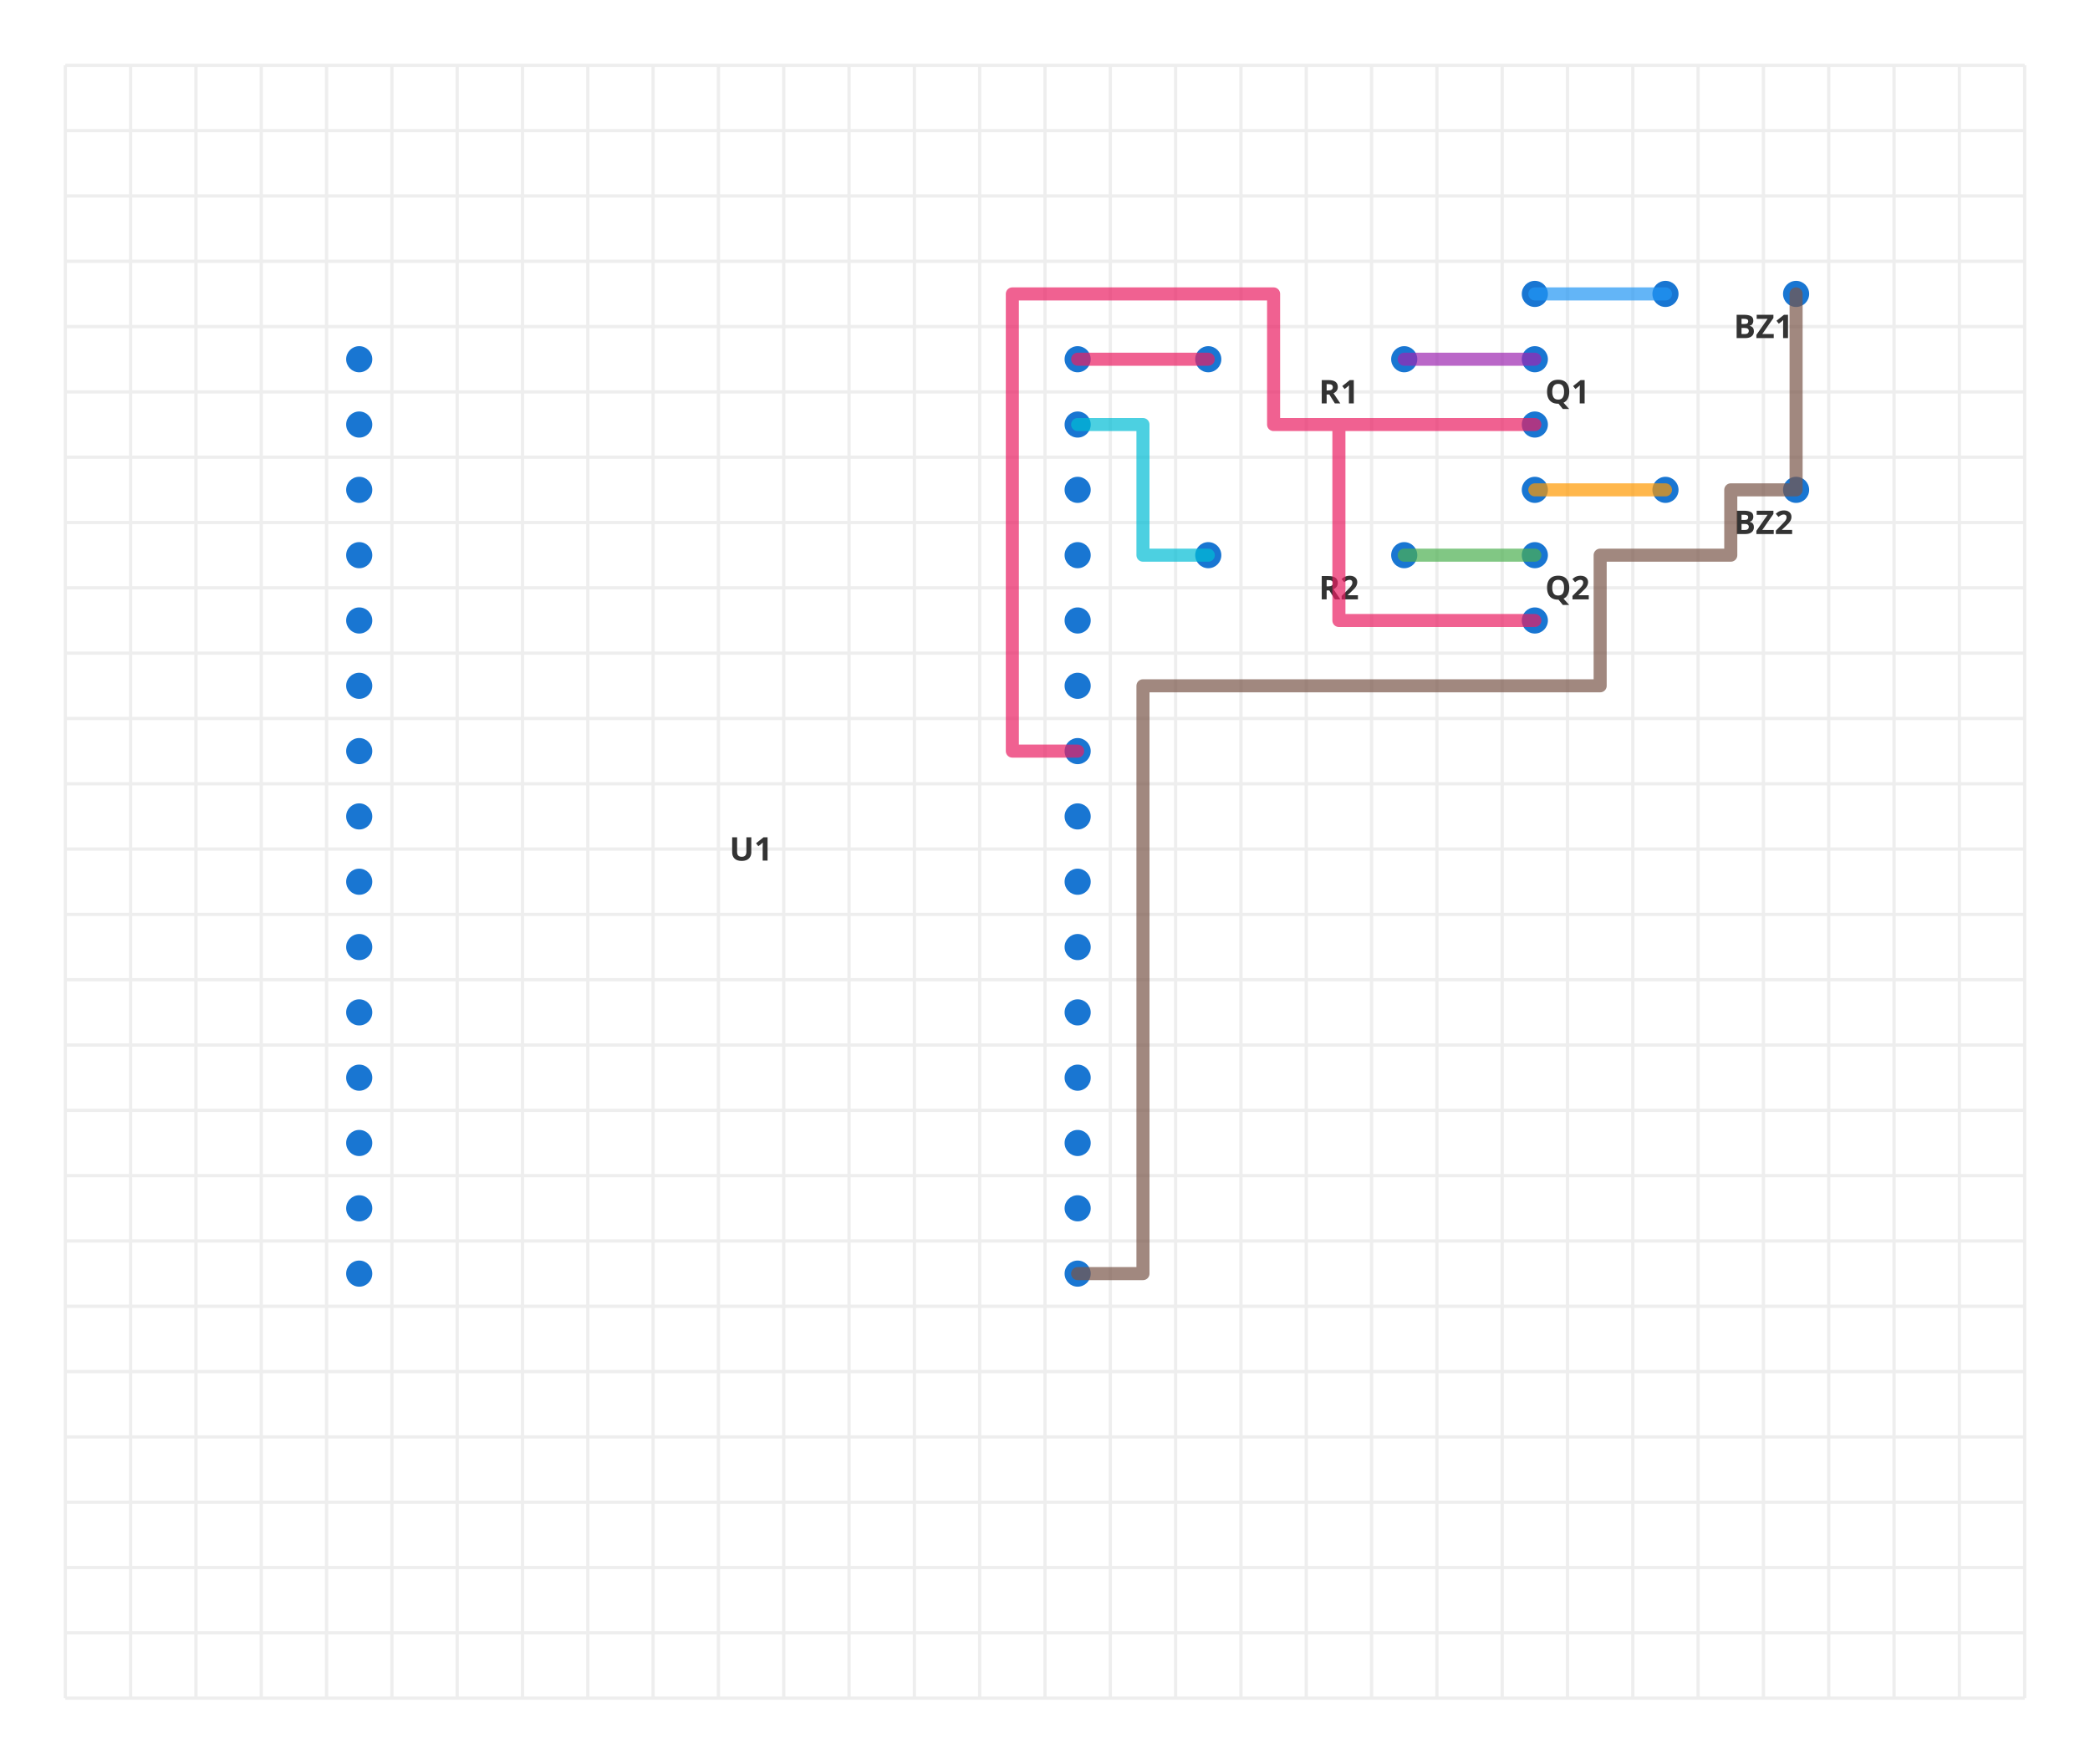
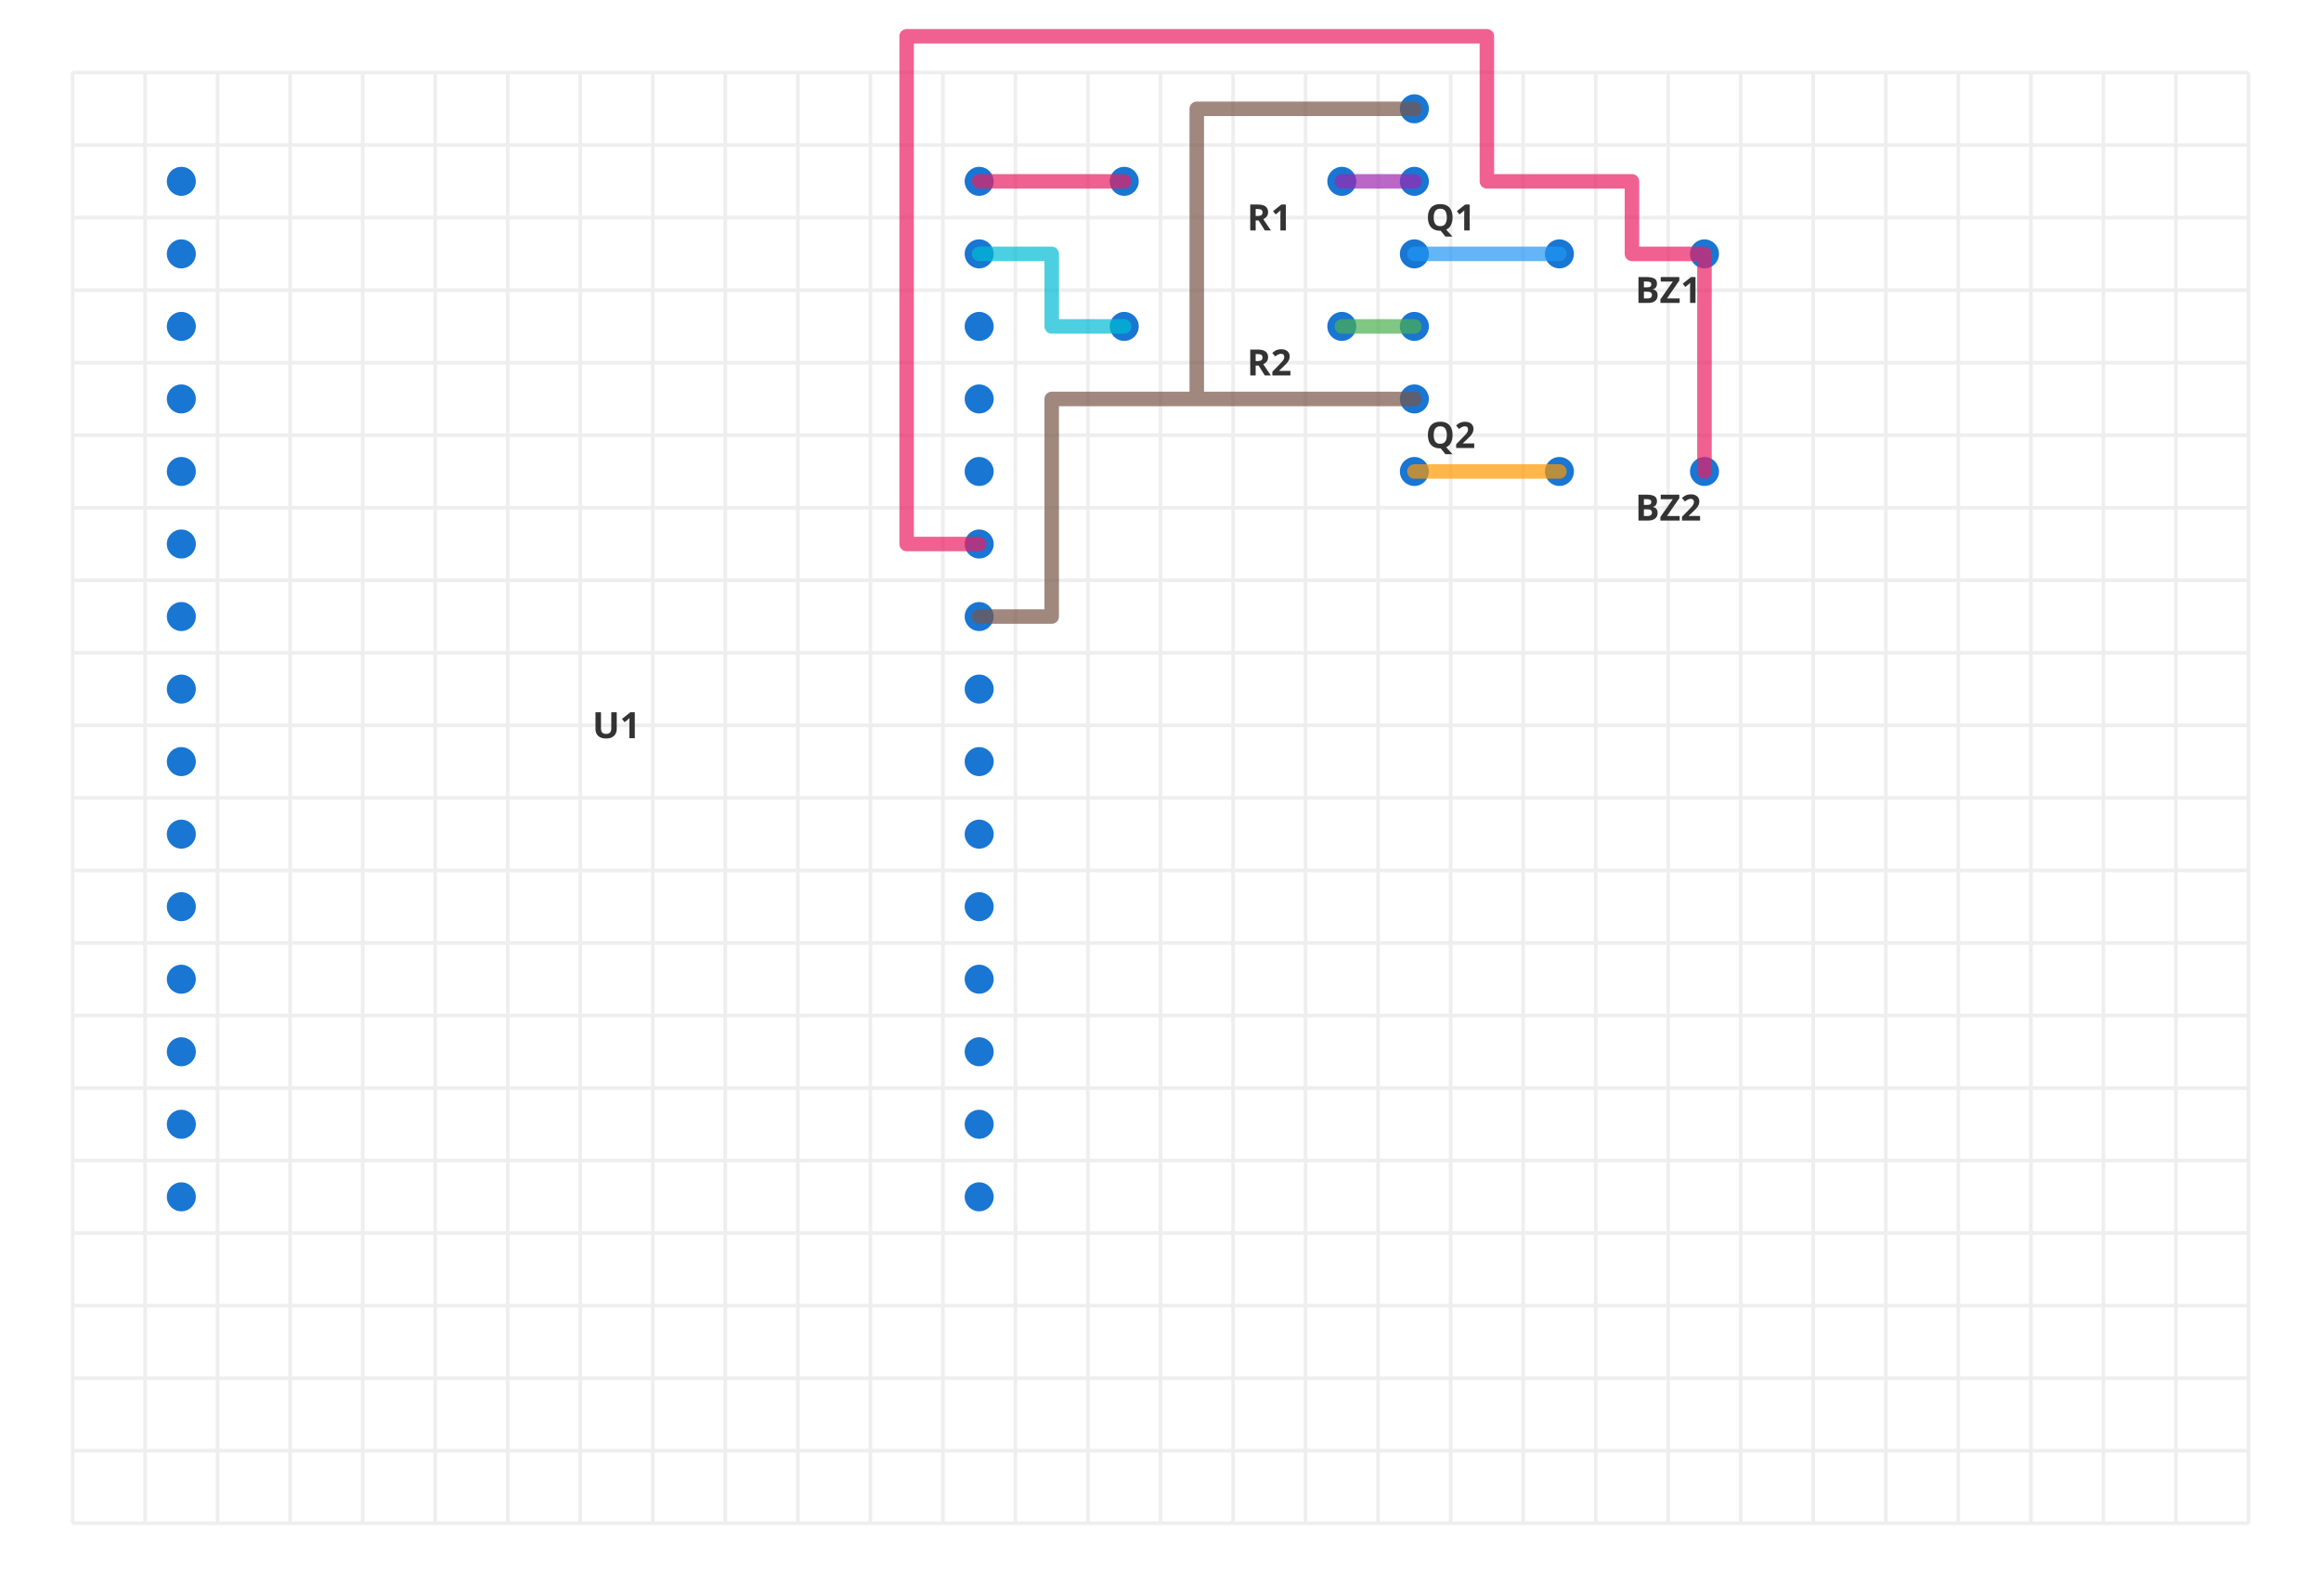
- <svg xmlns="http://www.w3.org/2000/svg" width="640" height="540" style="background: white; font-family: sans-serif;">
+ <svg xmlns="http://www.w3.org/2000/svg" width="640" height="440" style="background: white; font-family: sans-serif;">
  <defs>
    <style>
      .grid { stroke: #eee; stroke-width: 1; }
      .pin { fill: #1976d2; }
      .trace { fill: none; stroke-width: 4; stroke-linecap: round; stroke-linejoin: round; opacity: 0.7; }
      .comp-body { fill: rgba(100, 100, 100, 0.1); stroke: #666; stroke-width: 1; }
      .text { font-size: 10px; fill: #333; text-anchor: middle; dominant-baseline: middle; }
      .pin-label { font-size: 8px; fill: #666; }
    </style>
  </defs>
-   <line x1="20" y1="20" x2="20" y2="520" class="grid" />
-   <line x1="40" y1="20" x2="40" y2="520" class="grid" />
-   <line x1="60" y1="20" x2="60" y2="520" class="grid" />
-   <line x1="80" y1="20" x2="80" y2="520" class="grid" />
-   <line x1="100" y1="20" x2="100" y2="520" class="grid" />
-   <line x1="120" y1="20" x2="120" y2="520" class="grid" />
-   <line x1="140" y1="20" x2="140" y2="520" class="grid" />
-   <line x1="160" y1="20" x2="160" y2="520" class="grid" />
-   <line x1="180" y1="20" x2="180" y2="520" class="grid" />
-   <line x1="200" y1="20" x2="200" y2="520" class="grid" />
-   <line x1="220" y1="20" x2="220" y2="520" class="grid" />
-   <line x1="240" y1="20" x2="240" y2="520" class="grid" />
-   <line x1="260" y1="20" x2="260" y2="520" class="grid" />
-   <line x1="280" y1="20" x2="280" y2="520" class="grid" />
-   <line x1="300" y1="20" x2="300" y2="520" class="grid" />
-   <line x1="320" y1="20" x2="320" y2="520" class="grid" />
-   <line x1="340" y1="20" x2="340" y2="520" class="grid" />
-   <line x1="360" y1="20" x2="360" y2="520" class="grid" />
-   <line x1="380" y1="20" x2="380" y2="520" class="grid" />
-   <line x1="400" y1="20" x2="400" y2="520" class="grid" />
-   <line x1="420" y1="20" x2="420" y2="520" class="grid" />
-   <line x1="440" y1="20" x2="440" y2="520" class="grid" />
-   <line x1="460" y1="20" x2="460" y2="520" class="grid" />
-   <line x1="480" y1="20" x2="480" y2="520" class="grid" />
-   <line x1="500" y1="20" x2="500" y2="520" class="grid" />
-   <line x1="520" y1="20" x2="520" y2="520" class="grid" />
-   <line x1="540" y1="20" x2="540" y2="520" class="grid" />
-   <line x1="560" y1="20" x2="560" y2="520" class="grid" />
-   <line x1="580" y1="20" x2="580" y2="520" class="grid" />
-   <line x1="600" y1="20" x2="600" y2="520" class="grid" />
-   <line x1="620" y1="20" x2="620" y2="520" class="grid" />
+   <line x1="20" y1="20" x2="20" y2="420" class="grid" />
+   <line x1="40" y1="20" x2="40" y2="420" class="grid" />
+   <line x1="60" y1="20" x2="60" y2="420" class="grid" />
+   <line x1="80" y1="20" x2="80" y2="420" class="grid" />
+   <line x1="100" y1="20" x2="100" y2="420" class="grid" />
+   <line x1="120" y1="20" x2="120" y2="420" class="grid" />
+   <line x1="140" y1="20" x2="140" y2="420" class="grid" />
+   <line x1="160" y1="20" x2="160" y2="420" class="grid" />
+   <line x1="180" y1="20" x2="180" y2="420" class="grid" />
+   <line x1="200" y1="20" x2="200" y2="420" class="grid" />
+   <line x1="220" y1="20" x2="220" y2="420" class="grid" />
+   <line x1="240" y1="20" x2="240" y2="420" class="grid" />
+   <line x1="260" y1="20" x2="260" y2="420" class="grid" />
+   <line x1="280" y1="20" x2="280" y2="420" class="grid" />
+   <line x1="300" y1="20" x2="300" y2="420" class="grid" />
+   <line x1="320" y1="20" x2="320" y2="420" class="grid" />
+   <line x1="340" y1="20" x2="340" y2="420" class="grid" />
+   <line x1="360" y1="20" x2="360" y2="420" class="grid" />
+   <line x1="380" y1="20" x2="380" y2="420" class="grid" />
+   <line x1="400" y1="20" x2="400" y2="420" class="grid" />
+   <line x1="420" y1="20" x2="420" y2="420" class="grid" />
+   <line x1="440" y1="20" x2="440" y2="420" class="grid" />
+   <line x1="460" y1="20" x2="460" y2="420" class="grid" />
+   <line x1="480" y1="20" x2="480" y2="420" class="grid" />
+   <line x1="500" y1="20" x2="500" y2="420" class="grid" />
+   <line x1="520" y1="20" x2="520" y2="420" class="grid" />
+   <line x1="540" y1="20" x2="540" y2="420" class="grid" />
+   <line x1="560" y1="20" x2="560" y2="420" class="grid" />
+   <line x1="580" y1="20" x2="580" y2="420" class="grid" />
+   <line x1="600" y1="20" x2="600" y2="420" class="grid" />
+   <line x1="620" y1="20" x2="620" y2="420" class="grid" />
  <line x1="20" y1="20" x2="620" y2="20" class="grid" />
  <line x1="20" y1="40" x2="620" y2="40" class="grid" />
  <line x1="20" y1="60" x2="620" y2="60" class="grid" />
  <line x1="20" y1="80" x2="620" y2="80" class="grid" />
  <line x1="20" y1="100" x2="620" y2="100" class="grid" />
  <line x1="20" y1="120" x2="620" y2="120" class="grid" />
  <line x1="20" y1="140" x2="620" y2="140" class="grid" />
  <line x1="20" y1="160" x2="620" y2="160" class="grid" />
  <line x1="20" y1="180" x2="620" y2="180" class="grid" />
  <line x1="20" y1="200" x2="620" y2="200" class="grid" />
  <line x1="20" y1="220" x2="620" y2="220" class="grid" />
  <line x1="20" y1="240" x2="620" y2="240" class="grid" />
  <line x1="20" y1="260" x2="620" y2="260" class="grid" />
  <line x1="20" y1="280" x2="620" y2="280" class="grid" />
  <line x1="20" y1="300" x2="620" y2="300" class="grid" />
  <line x1="20" y1="320" x2="620" y2="320" class="grid" />
  <line x1="20" y1="340" x2="620" y2="340" class="grid" />
  <line x1="20" y1="360" x2="620" y2="360" class="grid" />
  <line x1="20" y1="380" x2="620" y2="380" class="grid" />
  <line x1="20" y1="400" x2="620" y2="400" class="grid" />
  <line x1="20" y1="420" x2="620" y2="420" class="grid" />
-   <line x1="20" y1="440" x2="620" y2="440" class="grid" />
-   <line x1="20" y1="460" x2="620" y2="460" class="grid" />
-   <line x1="20" y1="480" x2="620" y2="480" class="grid" />
-   <line x1="20" y1="500" x2="620" y2="500" class="grid" />
-   <line x1="20" y1="520" x2="620" y2="520" class="grid" />
-   <text x="230" y="260" class="text" style="font-weight: bold;">U1</text>
-   <circle cx="110" cy="110" r="4" class="pin" />
-   <circle cx="110" cy="130" r="4" class="pin" />
-   <circle cx="110" cy="150" r="4" class="pin" />
-   <circle cx="110" cy="170" r="4" class="pin" />
-   <circle cx="110" cy="190" r="4" class="pin" />
-   <circle cx="110" cy="210" r="4" class="pin" />
-   <circle cx="110" cy="230" r="4" class="pin" />
-   <circle cx="110" cy="250" r="4" class="pin" />
-   <circle cx="110" cy="270" r="4" class="pin" />
-   <circle cx="110" cy="290" r="4" class="pin" />
-   <circle cx="110" cy="310" r="4" class="pin" />
-   <circle cx="110" cy="330" r="4" class="pin" />
-   <circle cx="110" cy="350" r="4" class="pin" />
-   <circle cx="110" cy="370" r="4" class="pin" />
-   <circle cx="110" cy="390" r="4" class="pin" />
-   <circle cx="330" cy="110" r="4" class="pin" />
-   <circle cx="330" cy="130" r="4" class="pin" />
-   <circle cx="330" cy="150" r="4" class="pin" />
-   <circle cx="330" cy="170" r="4" class="pin" />
-   <circle cx="330" cy="190" r="4" class="pin" />
-   <circle cx="330" cy="210" r="4" class="pin" />
-   <circle cx="330" cy="230" r="4" class="pin" />
-   <circle cx="330" cy="250" r="4" class="pin" />
-   <circle cx="330" cy="270" r="4" class="pin" />
-   <circle cx="330" cy="290" r="4" class="pin" />
-   <circle cx="330" cy="310" r="4" class="pin" />
-   <circle cx="330" cy="330" r="4" class="pin" />
-   <circle cx="330" cy="350" r="4" class="pin" />
-   <circle cx="330" cy="370" r="4" class="pin" />
-   <circle cx="330" cy="390" r="4" class="pin" />
-   <text x="410" y="120" class="text" style="font-weight: bold;">R1</text>
-   <circle cx="370" cy="110" r="4" class="pin" />
-   <circle cx="430" cy="110" r="4" class="pin" />
-   <text x="480" y="120" class="text" style="font-weight: bold;">Q1</text>
-   <circle cx="470" cy="90" r="4" class="pin" />
-   <circle cx="470" cy="110" r="4" class="pin" />
+   <text x="170" y="200" class="text" style="font-weight: bold;">U1</text>
+   <circle cx="50" cy="50" r="4" class="pin" />
+   <circle cx="50" cy="70" r="4" class="pin" />
+   <circle cx="50" cy="90" r="4" class="pin" />
+   <circle cx="50" cy="110" r="4" class="pin" />
+   <circle cx="50" cy="130" r="4" class="pin" />
+   <circle cx="50" cy="150" r="4" class="pin" />
+   <circle cx="50" cy="170" r="4" class="pin" />
+   <circle cx="50" cy="190" r="4" class="pin" />
+   <circle cx="50" cy="210" r="4" class="pin" />
+   <circle cx="50" cy="230" r="4" class="pin" />
+   <circle cx="50" cy="250" r="4" class="pin" />
+   <circle cx="50" cy="270" r="4" class="pin" />
+   <circle cx="50" cy="290" r="4" class="pin" />
+   <circle cx="50" cy="310" r="4" class="pin" />
+   <circle cx="50" cy="330" r="4" class="pin" />
+   <circle cx="270" cy="50" r="4" class="pin" />
+   <circle cx="270" cy="70" r="4" class="pin" />
+   <circle cx="270" cy="90" r="4" class="pin" />
+   <circle cx="270" cy="110" r="4" class="pin" />
+   <circle cx="270" cy="130" r="4" class="pin" />
+   <circle cx="270" cy="150" r="4" class="pin" />
+   <circle cx="270" cy="170" r="4" class="pin" />
+   <circle cx="270" cy="190" r="4" class="pin" />
+   <circle cx="270" cy="210" r="4" class="pin" />
+   <circle cx="270" cy="230" r="4" class="pin" />
+   <circle cx="270" cy="250" r="4" class="pin" />
+   <circle cx="270" cy="270" r="4" class="pin" />
+   <circle cx="270" cy="290" r="4" class="pin" />
+   <circle cx="270" cy="310" r="4" class="pin" />
+   <circle cx="270" cy="330" r="4" class="pin" />
+   <text x="350" y="60" class="text" style="font-weight: bold;">R1</text>
+   <circle cx="310" cy="50" r="4" class="pin" />
+   <circle cx="370" cy="50" r="4" class="pin" />
+   <text x="400" y="60" class="text" style="font-weight: bold;">Q1</text>
+   <circle cx="390" cy="30" r="4" class="pin" />
+   <circle cx="390" cy="50" r="4" class="pin" />
+   <circle cx="390" cy="70" r="4" class="pin" />
+   <text x="460" y="80" class="text" style="font-weight: bold;">BZ1</text>
+   <circle cx="430" cy="70" r="4" class="pin" />
+   <circle cx="470" cy="70" r="4" class="pin" />
+   <text x="350" y="100" class="text" style="font-weight: bold;">R2</text>
+   <circle cx="310" cy="90" r="4" class="pin" />
+   <circle cx="370" cy="90" r="4" class="pin" />
+   <text x="400" y="120" class="text" style="font-weight: bold;">Q2</text>
+   <circle cx="390" cy="110" r="4" class="pin" />
+   <circle cx="390" cy="90" r="4" class="pin" />
+   <circle cx="390" cy="130" r="4" class="pin" />
+   <text x="460" y="140" class="text" style="font-weight: bold;">BZ2</text>
+   <circle cx="430" cy="130" r="4" class="pin" />
  <circle cx="470" cy="130" r="4" class="pin" />
-   <text x="540" y="100" class="text" style="font-weight: bold;">BZ1</text>
-   <circle cx="510" cy="90" r="4" class="pin" />
-   <circle cx="550" cy="90" r="4" class="pin" />
-   <text x="410" y="180" class="text" style="font-weight: bold;">R2</text>
-   <circle cx="370" cy="170" r="4" class="pin" />
-   <circle cx="430" cy="170" r="4" class="pin" />
-   <text x="480" y="180" class="text" style="font-weight: bold;">Q2</text>
-   <circle cx="470" cy="150" r="4" class="pin" />
-   <circle cx="470" cy="170" r="4" class="pin" />
-   <circle cx="470" cy="190" r="4" class="pin" />
-   <text x="540" y="160" class="text" style="font-weight: bold;">BZ2</text>
-   <circle cx="510" cy="150" r="4" class="pin" />
-   <circle cx="550" cy="150" r="4" class="pin" />
-   <path d="M 330 110 L 350 110 M 350 110 L 370 110 " class="trace" stroke="#e91e63" />
-   <path d="M 430 110 L 450 110 M 450 110 L 470 110 " class="trace" stroke="#9c27b0" />
-   <path d="M 470 90 L 490 90 M 490 90 L 510 90 " class="trace" stroke="#2196f3" />
-   <path d="M 330 130 L 350 130 M 350 130 L 350 150 M 350 150 L 350 170 M 350 170 L 370 170 " class="trace" stroke="#00bcd4" />
-   <path d="M 430 170 L 450 170 M 450 170 L 470 170 " class="trace" stroke="#4caf50" />
-   <path d="M 470 150 L 490 150 M 490 150 L 510 150 " class="trace" stroke="#ff9800" />
-   <path d="M 330 390 L 350 390 M 350 390 L 350 370 M 350 370 L 350 350 M 350 350 L 350 330 M 350 330 L 350 310 M 350 310 L 350 290 M 350 290 L 350 270 M 350 270 L 350 250 M 350 250 L 350 230 M 350 230 L 350 210 M 350 210 L 370 210 M 370 210 L 390 210 M 390 210 L 410 210 M 410 210 L 430 210 M 430 210 L 450 210 M 450 210 L 470 210 M 470 210 L 490 210 M 490 210 L 490 190 M 490 190 L 490 170 M 490 170 L 510 170 M 510 170 L 530 170 M 530 170 L 530 150 M 530 150 L 550 150 M 550 150 L 550 130 M 550 130 L 550 110 M 550 110 L 550 90 " class="trace" stroke="#795548" />
-   <path d="M 330 230 L 310 230 M 310 230 L 310 210 M 310 210 L 310 190 M 310 190 L 310 170 M 310 170 L 310 150 M 310 150 L 310 130 M 310 130 L 310 110 M 310 110 L 310 90 M 310 90 L 330 90 M 330 90 L 350 90 M 350 90 L 370 90 M 370 90 L 390 90 M 390 90 L 390 110 M 390 110 L 390 130 M 390 130 L 410 130 M 410 130 L 430 130 M 430 130 L 450 130 M 450 130 L 470 130 M 410 130 L 410 150 M 410 150 L 410 170 M 410 170 L 410 190 M 410 190 L 430 190 M 430 190 L 450 190 M 450 190 L 470 190 " class="trace" stroke="#e91e63" />
+   <path d="M 270 50 L 290 50 M 290 50 L 310 50 " class="trace" stroke="#e91e63" />
+   <path d="M 370 50 L 390 50 " class="trace" stroke="#9c27b0" />
+   <path d="M 390 70 L 410 70 M 410 70 L 430 70 " class="trace" stroke="#2196f3" />
+   <path d="M 270 70 L 290 70 M 290 70 L 290 90 M 290 90 L 310 90 " class="trace" stroke="#00bcd4" />
+   <path d="M 370 90 L 390 90 " class="trace" stroke="#4caf50" />
+   <path d="M 390 130 L 410 130 M 410 130 L 430 130 " class="trace" stroke="#ff9800" />
+   <path d="M 270 170 L 290 170 M 290 170 L 290 150 M 290 150 L 290 130 M 290 130 L 290 110 M 290 110 L 310 110 M 310 110 L 330 110 M 330 110 L 330 90 M 330 90 L 330 70 M 330 70 L 330 50 M 330 50 L 330 30 M 330 30 L 350 30 M 350 30 L 370 30 M 370 30 L 390 30 M 330 110 L 350 110 M 350 110 L 370 110 M 370 110 L 390 110 " class="trace" stroke="#795548" />
+   <path d="M 270 150 L 250 150 M 250 150 L 250 130 M 250 130 L 250 110 M 250 110 L 250 90 M 250 90 L 250 70 M 250 70 L 250 50 M 250 50 L 250 30 M 250 30 L 250 10 M 250 10 L 270 10 M 270 10 L 290 10 M 290 10 L 310 10 M 310 10 L 330 10 M 330 10 L 350 10 M 350 10 L 370 10 M 370 10 L 390 10 M 390 10 L 410 10 M 410 10 L 410 30 M 410 30 L 410 50 M 410 50 L 430 50 M 430 50 L 450 50 M 450 50 L 450 70 M 450 70 L 470 70 M 470 70 L 470 90 M 470 90 L 470 110 M 470 110 L 470 130 " class="trace" stroke="#e91e63" />
</svg>
